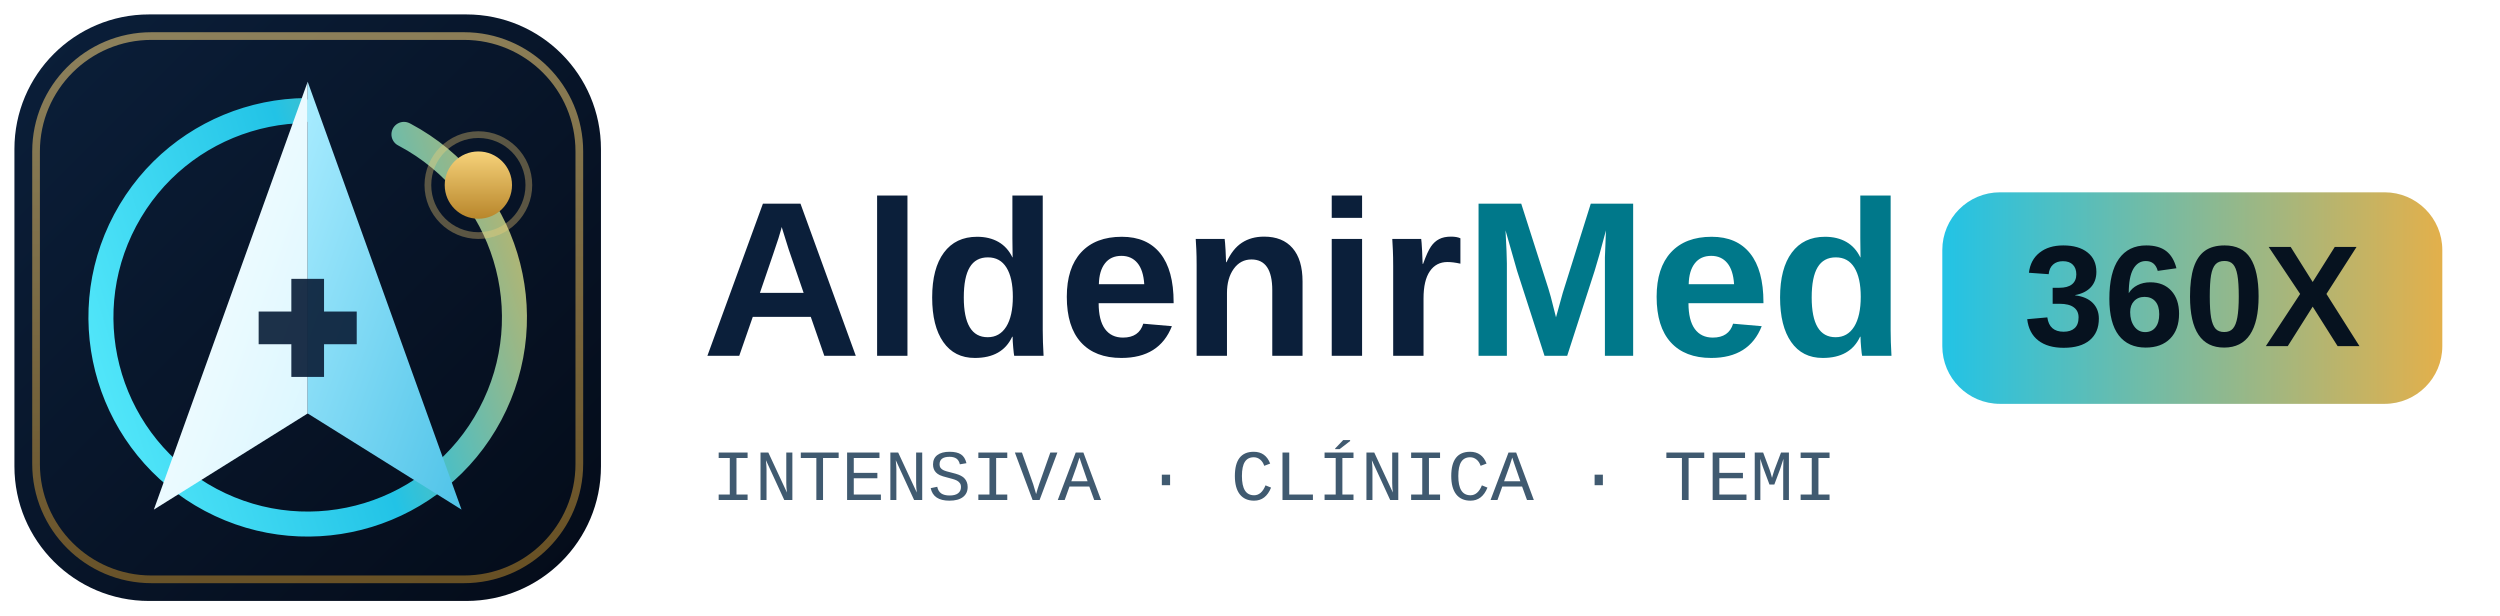
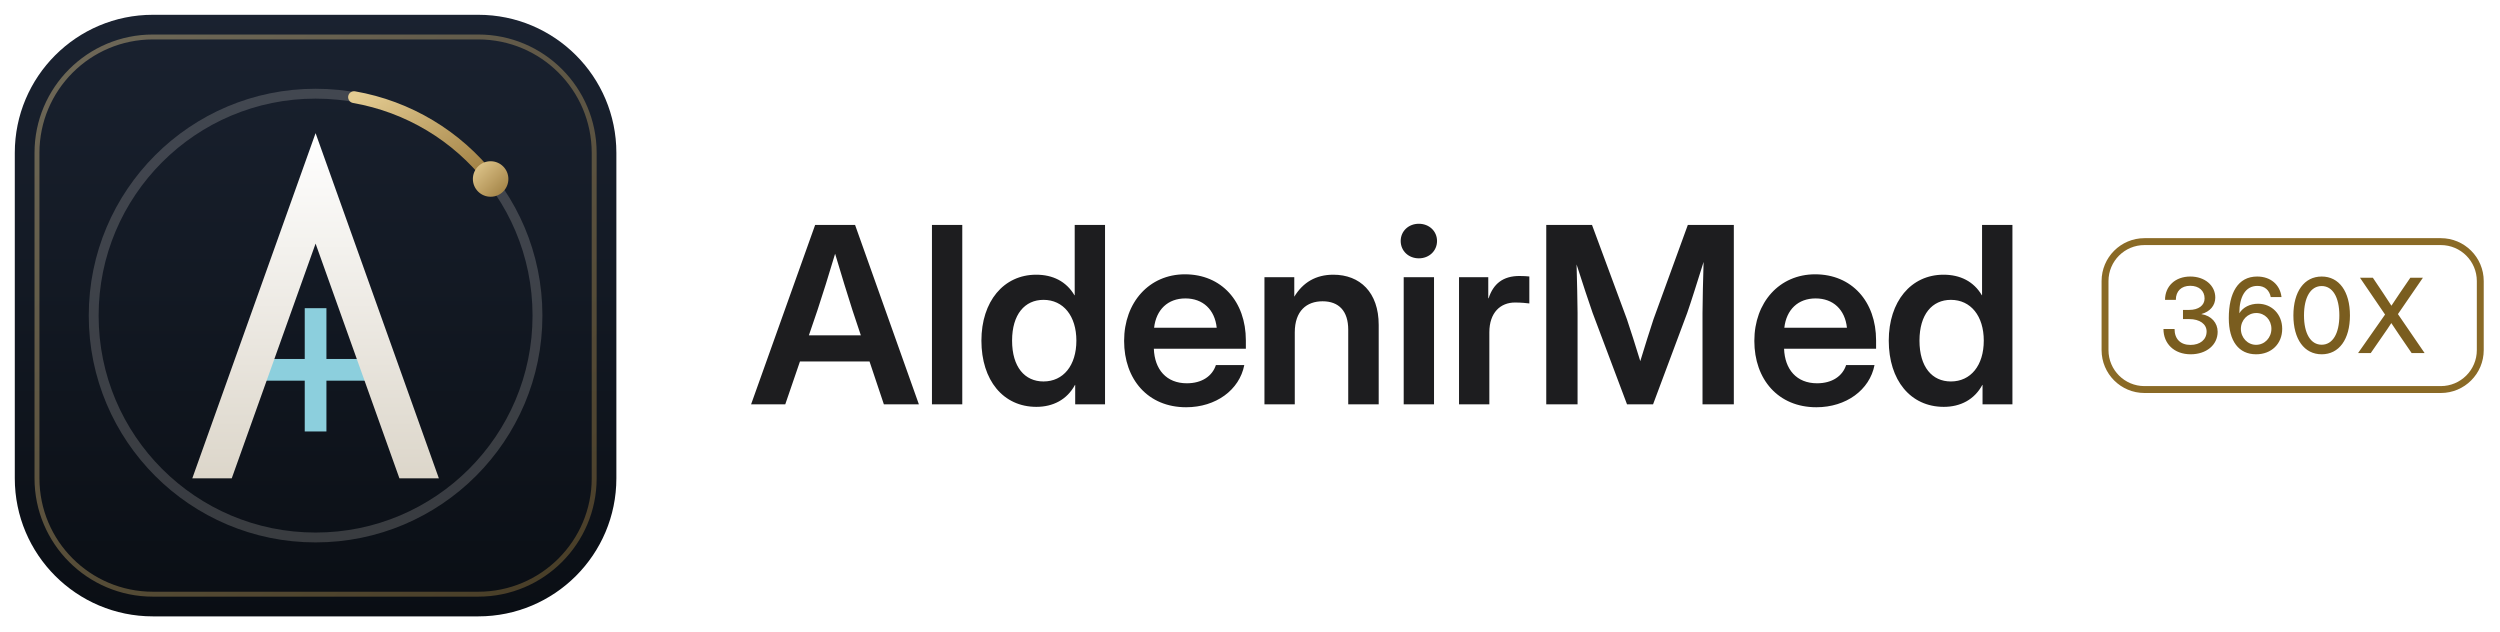
- <svg xmlns="http://www.w3.org/2000/svg" viewBox="0 0 520 128" role="img" aria-labelledby="t d">
+ <svg xmlns="http://www.w3.org/2000/svg" viewBox="0 0 507 128" role="img" aria-labelledby="t d">
  <defs>
-     <linearGradient id="bg" x1="0" y1="0" x2="1" y2="1">
-       <stop offset="0" stop-color="#0b1f3a" />
-       <stop offset="1" stop-color="#040b18" />
+     <linearGradient id="plate" x1="0" y1="0" x2="0" y2="1">
+       <stop offset="0" stop-color="#1A2230" />
+       <stop offset="1" stop-color="#0A0E14" />
    </linearGradient>
-     <linearGradient id="ring" x1="0" y1="0" x2="1" y2="1">
-       <stop offset="0" stop-color="#5ff0ff" />
-       <stop offset=".55" stop-color="#22c3e6" />
-       <stop offset="1" stop-color="#e3b04b" />
+     <linearGradient id="rim" x1="0" y1="0" x2="1" y2="1">
+       <stop offset="0" stop-color="#E4CC92" />
+       <stop offset="1" stop-color="#9C7B3E" />
    </linearGradient>
-     <linearGradient id="gold" x1="0" y1="0" x2="0" y2="1">
-       <stop offset="0" stop-color="#f6d27a" />
-       <stop offset="1" stop-color="#b8862b" />
-     </linearGradient>
-     <linearGradient id="wingL" x1="0" y1="0" x2="1" y2="1">
-       <stop offset="0" stop-color="#ffffff" />
-       <stop offset="1" stop-color="#d8f6ff" />
-     </linearGradient>
-     <linearGradient id="wingR" x1="0" y1="0" x2="1" y2="1">
-       <stop offset="0" stop-color="#a9ecff" />
-       <stop offset="1" stop-color="#4fc3e8" />
-     </linearGradient>
-     <linearGradient id="badge" x1="0" y1="0" x2="1" y2="0">
-       <stop offset="0" stop-color="#22c3e6" />
-       <stop offset="1" stop-color="#e3b04b" />
+     <linearGradient id="ivory" x1="0" y1="0" x2="0" y2="1">
+       <stop offset="0" stop-color="#FFFFFF" />
+       <stop offset="1" stop-color="#DCD6CA" />
    </linearGradient>
  </defs>
  <g>
-     <rect x="3" y="3" width="122" height="122" rx="28" fill="url(#bg)" />
-     <rect x="7.5" y="7.5" width="113" height="113" rx="24" fill="none" stroke="url(#gold)" stroke-opacity=".55" stroke-width="1.6" />
-     <circle cx="64" cy="66" r="43" fill="none" stroke="url(#ring)" stroke-width="5.2" stroke-linecap="round" stroke-dasharray="248 22" transform="rotate(-62 64 66)" />
-     <path d="M64 17 L32 106 L64 86 Z" fill="url(#wingL)" />
-     <path d="M64 17 L96 106 L64 86 Z" fill="url(#wingR)" />
-     <path d="M60.6 58h6.8v6.8h6.8v6.8h-6.8v6.8h-6.8v-6.8h-6.8v-6.8h6.8z" fill="#0b1f3a" opacity=".92" />
-     <circle cx="99.5" cy="38.5" r="7" fill="url(#gold)" />
-     <circle cx="99.5" cy="38.5" r="10.5" fill="none" stroke="#f6d27a" stroke-opacity=".35" stroke-width="1.4" />
+     <rect x="3" y="3" width="122" height="122" rx="28" fill="url(#plate)" />
+     <rect x="7.5" y="7.5" width="113" height="113" rx="23.5" fill="none" stroke="url(#rim)" stroke-opacity=".42" stroke-width="1" />
+     <circle cx="64" cy="64" r="45" fill="none" stroke="#EDE9E1" stroke-opacity=".2" stroke-width="2" />
+     <path d="M71.8 19.7A45 45 0 0 1 99.5 36.3" fill="none" stroke="url(#rim)" stroke-width="2.4" stroke-linecap="round" />
+     <path d="M61.8 62.5h4.4v10.3h12v4.4h-12v10.3h-4.4v-10.3h-12v-4.4h12z" fill="#8CCFDD" />
+     <path d="M64 27 89 97H81L64 49.4 47 97H39Z" fill="url(#ivory)" />
+     <circle cx="99.5" cy="36.3" r="3.6" fill="url(#rim)" />
  </g>
-   <text x="146" y="74" textLength="246" lengthAdjust="spacingAndGlyphs" font-family="Syne, Outfit, 'Segoe UI', Arial, sans-serif" font-size="46" font-weight="800" fill="#0b1f3a">Aldenir<tspan fill="#00788a">Med</tspan>
-   </text>
-   <rect x="404" y="40" width="104" height="44" rx="12" fill="url(#badge)" />
-   <text x="456" y="72" text-anchor="middle" font-family="Syne, Outfit, 'Segoe UI', Arial, sans-serif" font-size="30" font-weight="800" fill="#06121f">360X</text>
-   <text x="148" y="104" textLength="300" lengthAdjust="spacingAndGlyphs" font-family="'IBM Plex Mono', 'Courier New', monospace" font-size="15" fill="#405a70">INTENSIVA · CLÍNICA · TEMI</text>
+   <path d="M152.32 82H159.25L162.23 73.31H176.34L179.25 82H186.35L173.41 45.62H165.31ZM164.04 68.01 165.79 62.88C166.89 59.54 167.99 56.05 169.36 51.46C170.73 56.05 171.8 59.54 172.87 62.88L174.58 68.01ZM195.15 45.62H189V82H195.15ZM210.18 82.51C213.55 82.51 216.39 81.05 218 78.07H218.05V82H224.1V45.62H217.95V59.88H217.9C216.24 57.05 213.48 55.71 210.14 55.71C203.52 55.71 199.03 61.15 199.03 69.08C199.03 77.12 203.45 82.51 210.18 82.51ZM211.62 77.36C207.82 77.36 205.25 74.43 205.25 69.08C205.25 63.76 207.82 60.81 211.62 60.81C215.65 60.81 218.29 64.08 218.29 69.08C218.29 74.11 215.65 77.36 211.62 77.36ZM240.55 82.59C246.58 82.59 251.36 79.09 252.34 74.04H246.58C245.87 76.24 243.79 77.73 240.69 77.73C236.54 77.73 234.15 74.92 234 70.72H252.66V69.04C252.66 61.13 247.72 55.63 240.3 55.63C233.08 55.63 227.97 61.3 227.97 69.13C227.97 76.95 232.81 82.59 240.55 82.59ZM234.05 66.47C234.47 62.79 236.84 60.52 240.4 60.52C243.96 60.52 246.36 62.79 246.75 66.47ZM262.58 67.42C262.58 63.03 265 61.1 268.22 61.1C271.52 61.1 273.42 63.08 273.42 66.86V82H279.6V65.89C279.6 59.27 275.79 55.71 270.4 55.71C266.86 55.71 264.24 57.27 262.48 60.17V56.22H256.43V82H262.58ZM284.67 82H290.82V56.22H284.67ZM287.74 52.39C289.84 52.39 291.43 50.87 291.43 48.87C291.43 46.89 289.84 45.38 287.74 45.38C285.64 45.38 284.06 46.89 284.06 48.87C284.06 50.87 285.64 52.39 287.74 52.39ZM295.89 82H302.04V67.4C302.04 63.37 304.31 61.35 307.24 61.35C308.46 61.35 309.68 61.47 310.15 61.54V56.07C309.66 56.02 308.98 55.97 308.14 55.97C304.82 55.97 302.85 57.54 301.89 60.49H301.82V56.22H295.89ZM313.58 82H319.93V63.45C319.93 61 319.81 57.22 319.73 53.63C321 57.56 322.22 61.32 322.98 63.45L329.96 82H335.24L342.17 63.45C342.95 61.22 344.2 57.22 345.49 53.12C345.39 56.85 345.27 60.88 345.27 63.45V82H351.62V45.62H342.29L335.33 64.74C334.67 66.77 333.5 70.4 332.65 73.24C331.79 70.4 330.62 66.77 329.94 64.74L322.86 45.62H313.58ZM368.36 82.59C374.39 82.59 379.17 79.09 380.15 74.04H374.39C373.68 76.24 371.6 77.73 368.5 77.73C364.35 77.73 361.96 74.92 361.81 70.72H380.47V69.04C380.47 61.13 375.53 55.63 368.11 55.63C360.88 55.63 355.78 61.3 355.78 69.13C355.78 76.95 360.62 82.59 368.36 82.59ZM361.86 66.47C362.28 62.79 364.64 60.52 368.21 60.52C371.77 60.52 374.17 62.79 374.56 66.47ZM394.2 82.51C397.57 82.51 400.4 81.05 402.01 78.07H402.06V82H408.12V45.62H401.96V59.88H401.92C400.26 57.05 397.5 55.71 394.15 55.71C387.54 55.71 383.04 61.15 383.04 69.08C383.04 77.12 387.46 82.51 394.2 82.51ZM395.64 77.36C391.83 77.36 389.27 74.43 389.27 69.08C389.27 63.76 391.83 60.81 395.64 60.81C399.67 60.81 402.31 64.08 402.31 69.08C402.31 74.11 399.67 77.36 395.64 77.36Z" fill="#1D1D1F" />
+   <rect x="426.9" y="49.0" width="76.1" height="30" rx="8" fill="none" stroke="#8A6A26" stroke-width="1.4" />
+   <path d="M444.27 71.85C447.44 71.85 449.74 69.96 449.74 67.29C449.74 65.49 448.47 64.02 446.46 63.71V63.68C448.18 63.21 449.26 61.96 449.26 60.35C449.26 57.86 447.1 56.08 444.19 56.08C441.14 56.08 439.07 58.04 439.07 60.81H441.26C441.26 59.04 442.37 57.96 444.18 57.96C445.93 57.96 447.09 58.95 447.09 60.53C447.09 61.94 445.85 62.85 443.98 62.85H442.71V64.71H443.98C446.09 64.71 447.5 65.71 447.5 67.23C447.5 68.88 446.17 69.95 444.23 69.95C442.2 69.95 441 68.75 441 66.72H438.75C438.75 69.68 440.9 71.85 444.27 71.85ZM457.54 71.85C460.65 71.85 462.83 69.72 462.83 66.68C462.83 63.77 460.75 61.6 457.93 61.6C456.31 61.6 454.88 62.32 454.16 63.5H454.14C454.14 60.27 455.32 57.98 457.81 57.98C459.3 57.98 460.24 58.86 460.51 60.25H462.69C462.41 57.79 460.54 56.08 457.75 56.08C453.85 56.08 452 59.42 452 64.52C452 69.18 454.02 71.85 457.54 71.85ZM457.53 69.93C455.82 69.93 454.45 68.49 454.45 66.7C454.45 64.9 455.84 63.48 457.58 63.48C459.32 63.48 460.64 64.87 460.64 66.68C460.64 68.49 459.28 69.93 457.53 69.93ZM470.84 71.85C474.38 71.85 476.57 68.79 476.57 63.97C476.57 59.13 474.38 56.08 470.84 56.08C467.3 56.08 465.1 59.13 465.1 63.97C465.1 68.79 467.3 71.85 470.84 71.85ZM470.84 69.91C468.61 69.91 467.25 67.66 467.25 63.97C467.25 60.26 468.61 58.01 470.84 58.01C473.05 58.01 474.42 60.26 474.42 63.97C474.42 67.66 473.05 69.91 470.84 69.91ZM478.22 71.6H480.79L483.35 67.9C483.91 67.11 484.44 66.32 484.96 65.52C485.49 66.32 486.01 67.11 486.55 67.9L489.08 71.6H491.71L486.3 63.7L491.37 56.32H488.82L486.72 59.39C486.12 60.26 485.55 61.13 484.98 62C484.42 61.13 483.86 60.26 483.27 59.39L481.21 56.32H478.6L483.69 63.79Z" fill="#7A5D1F" />
</svg>
